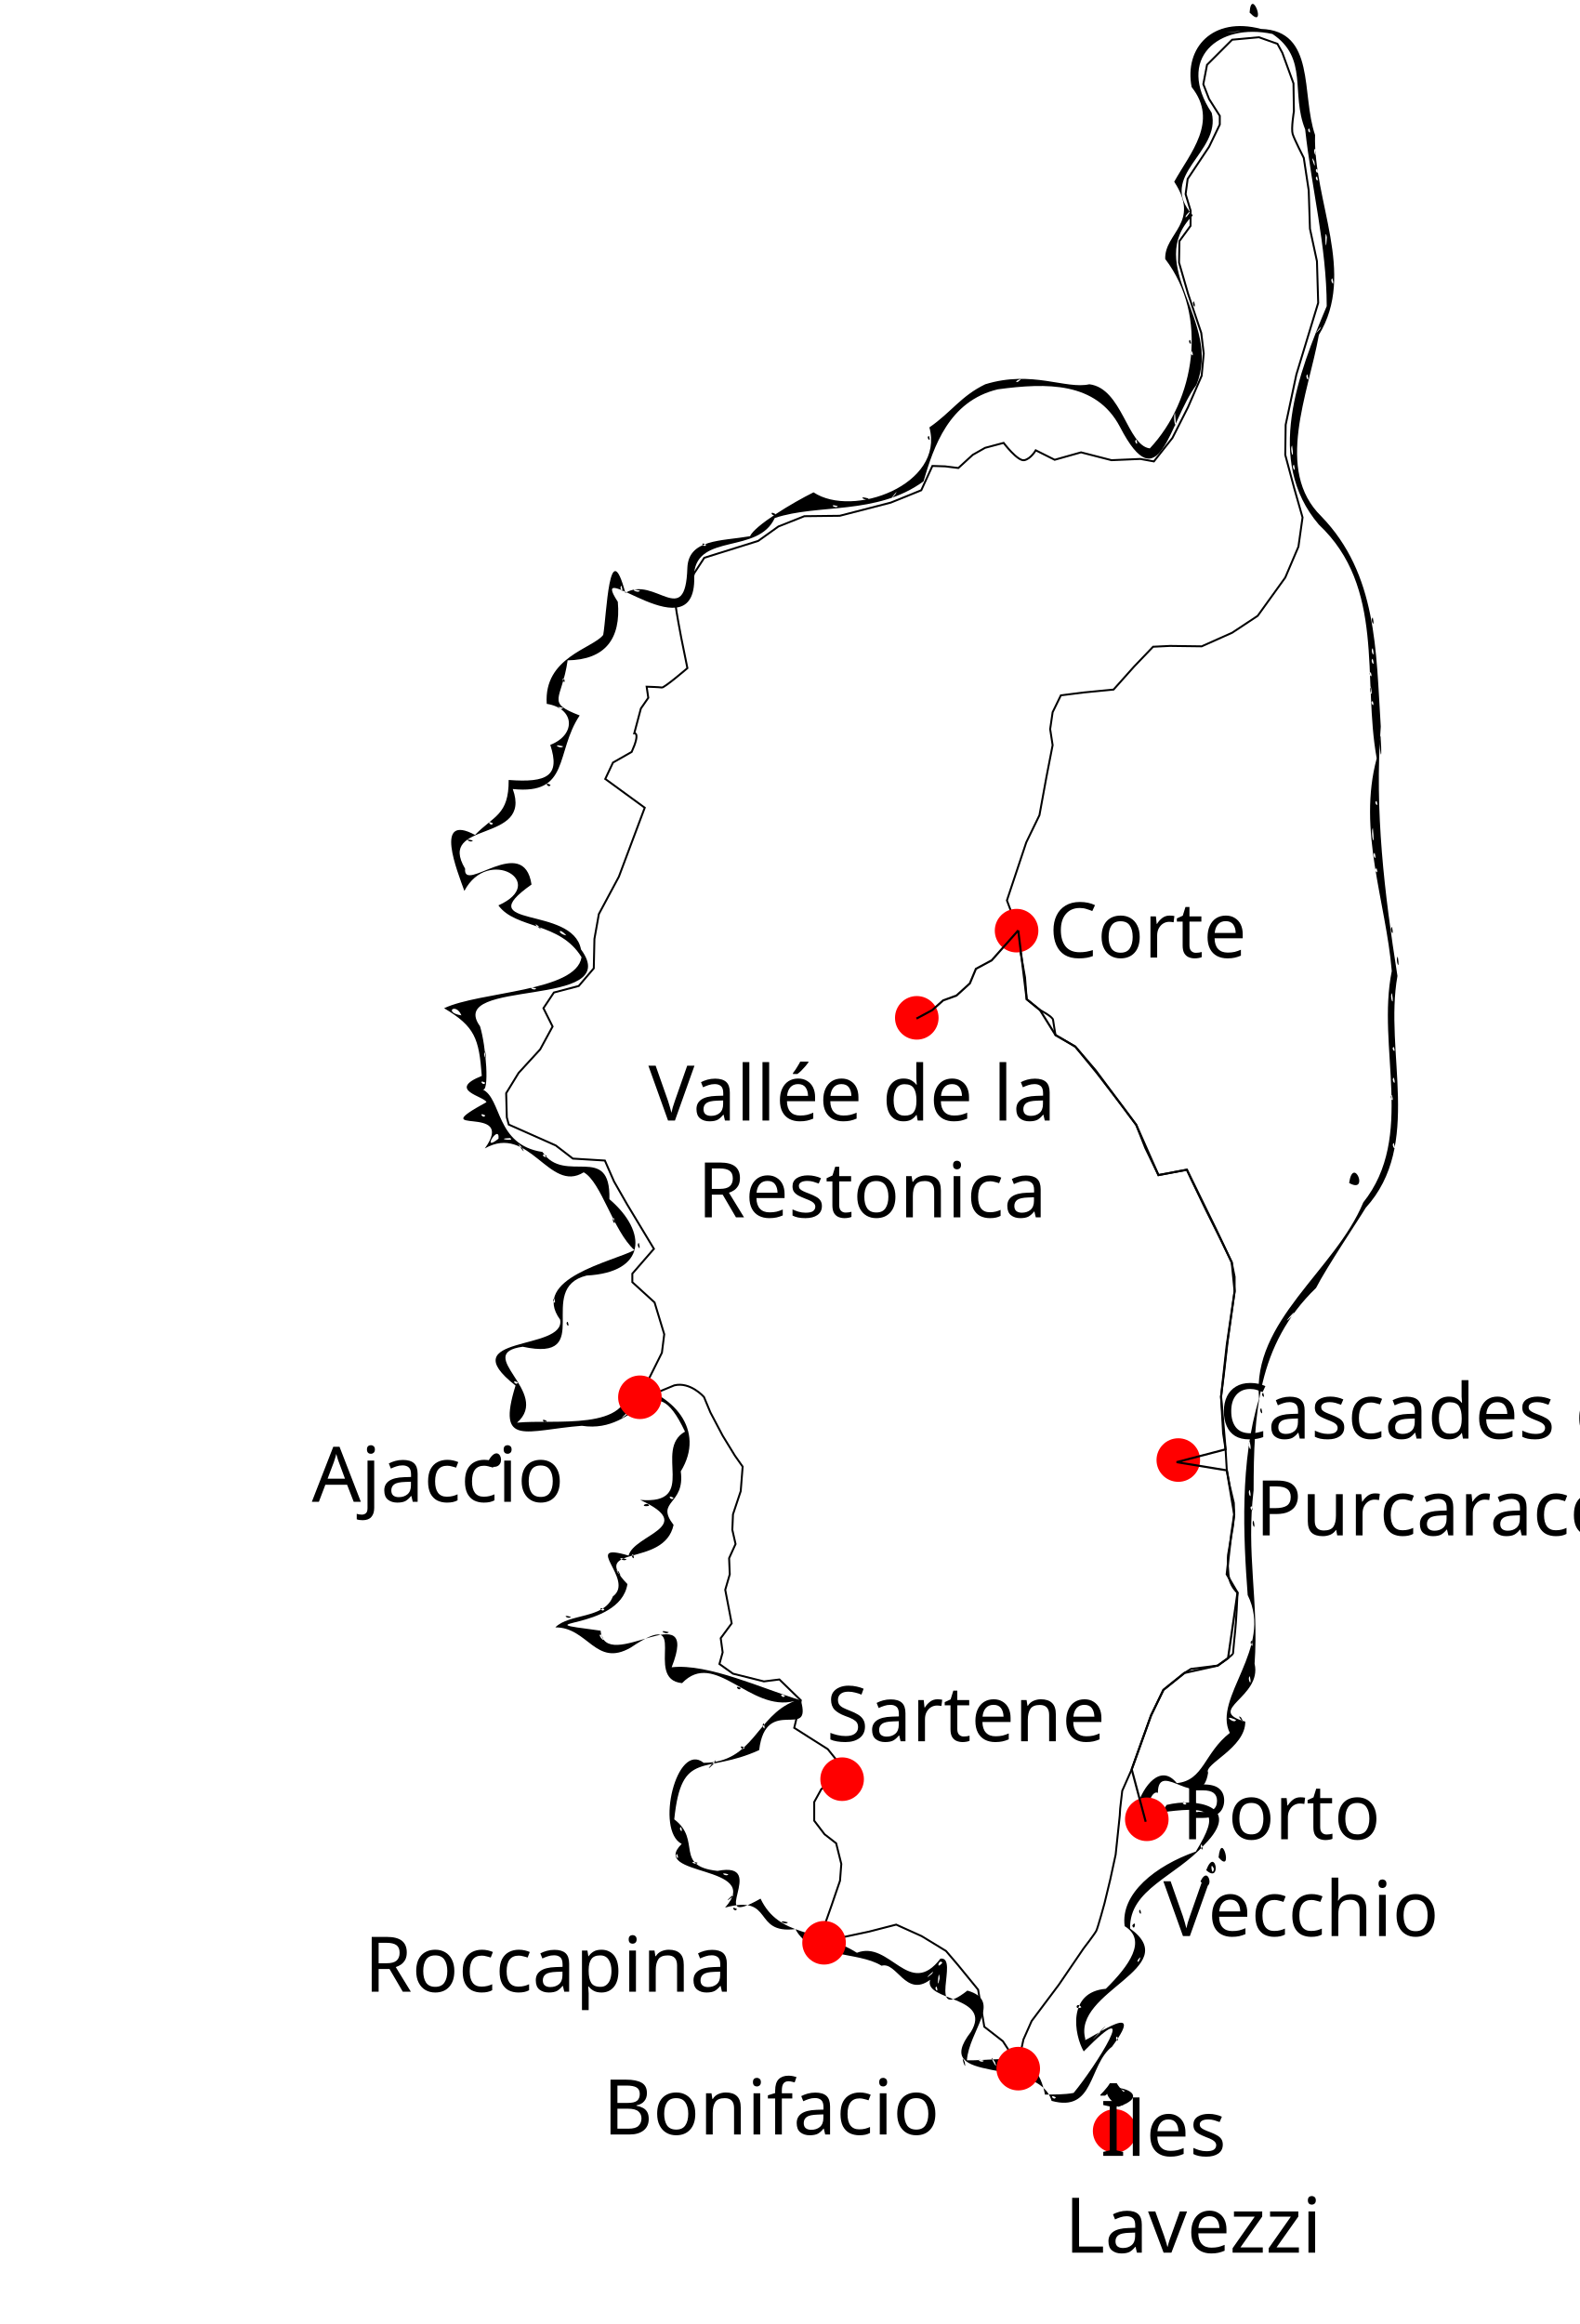
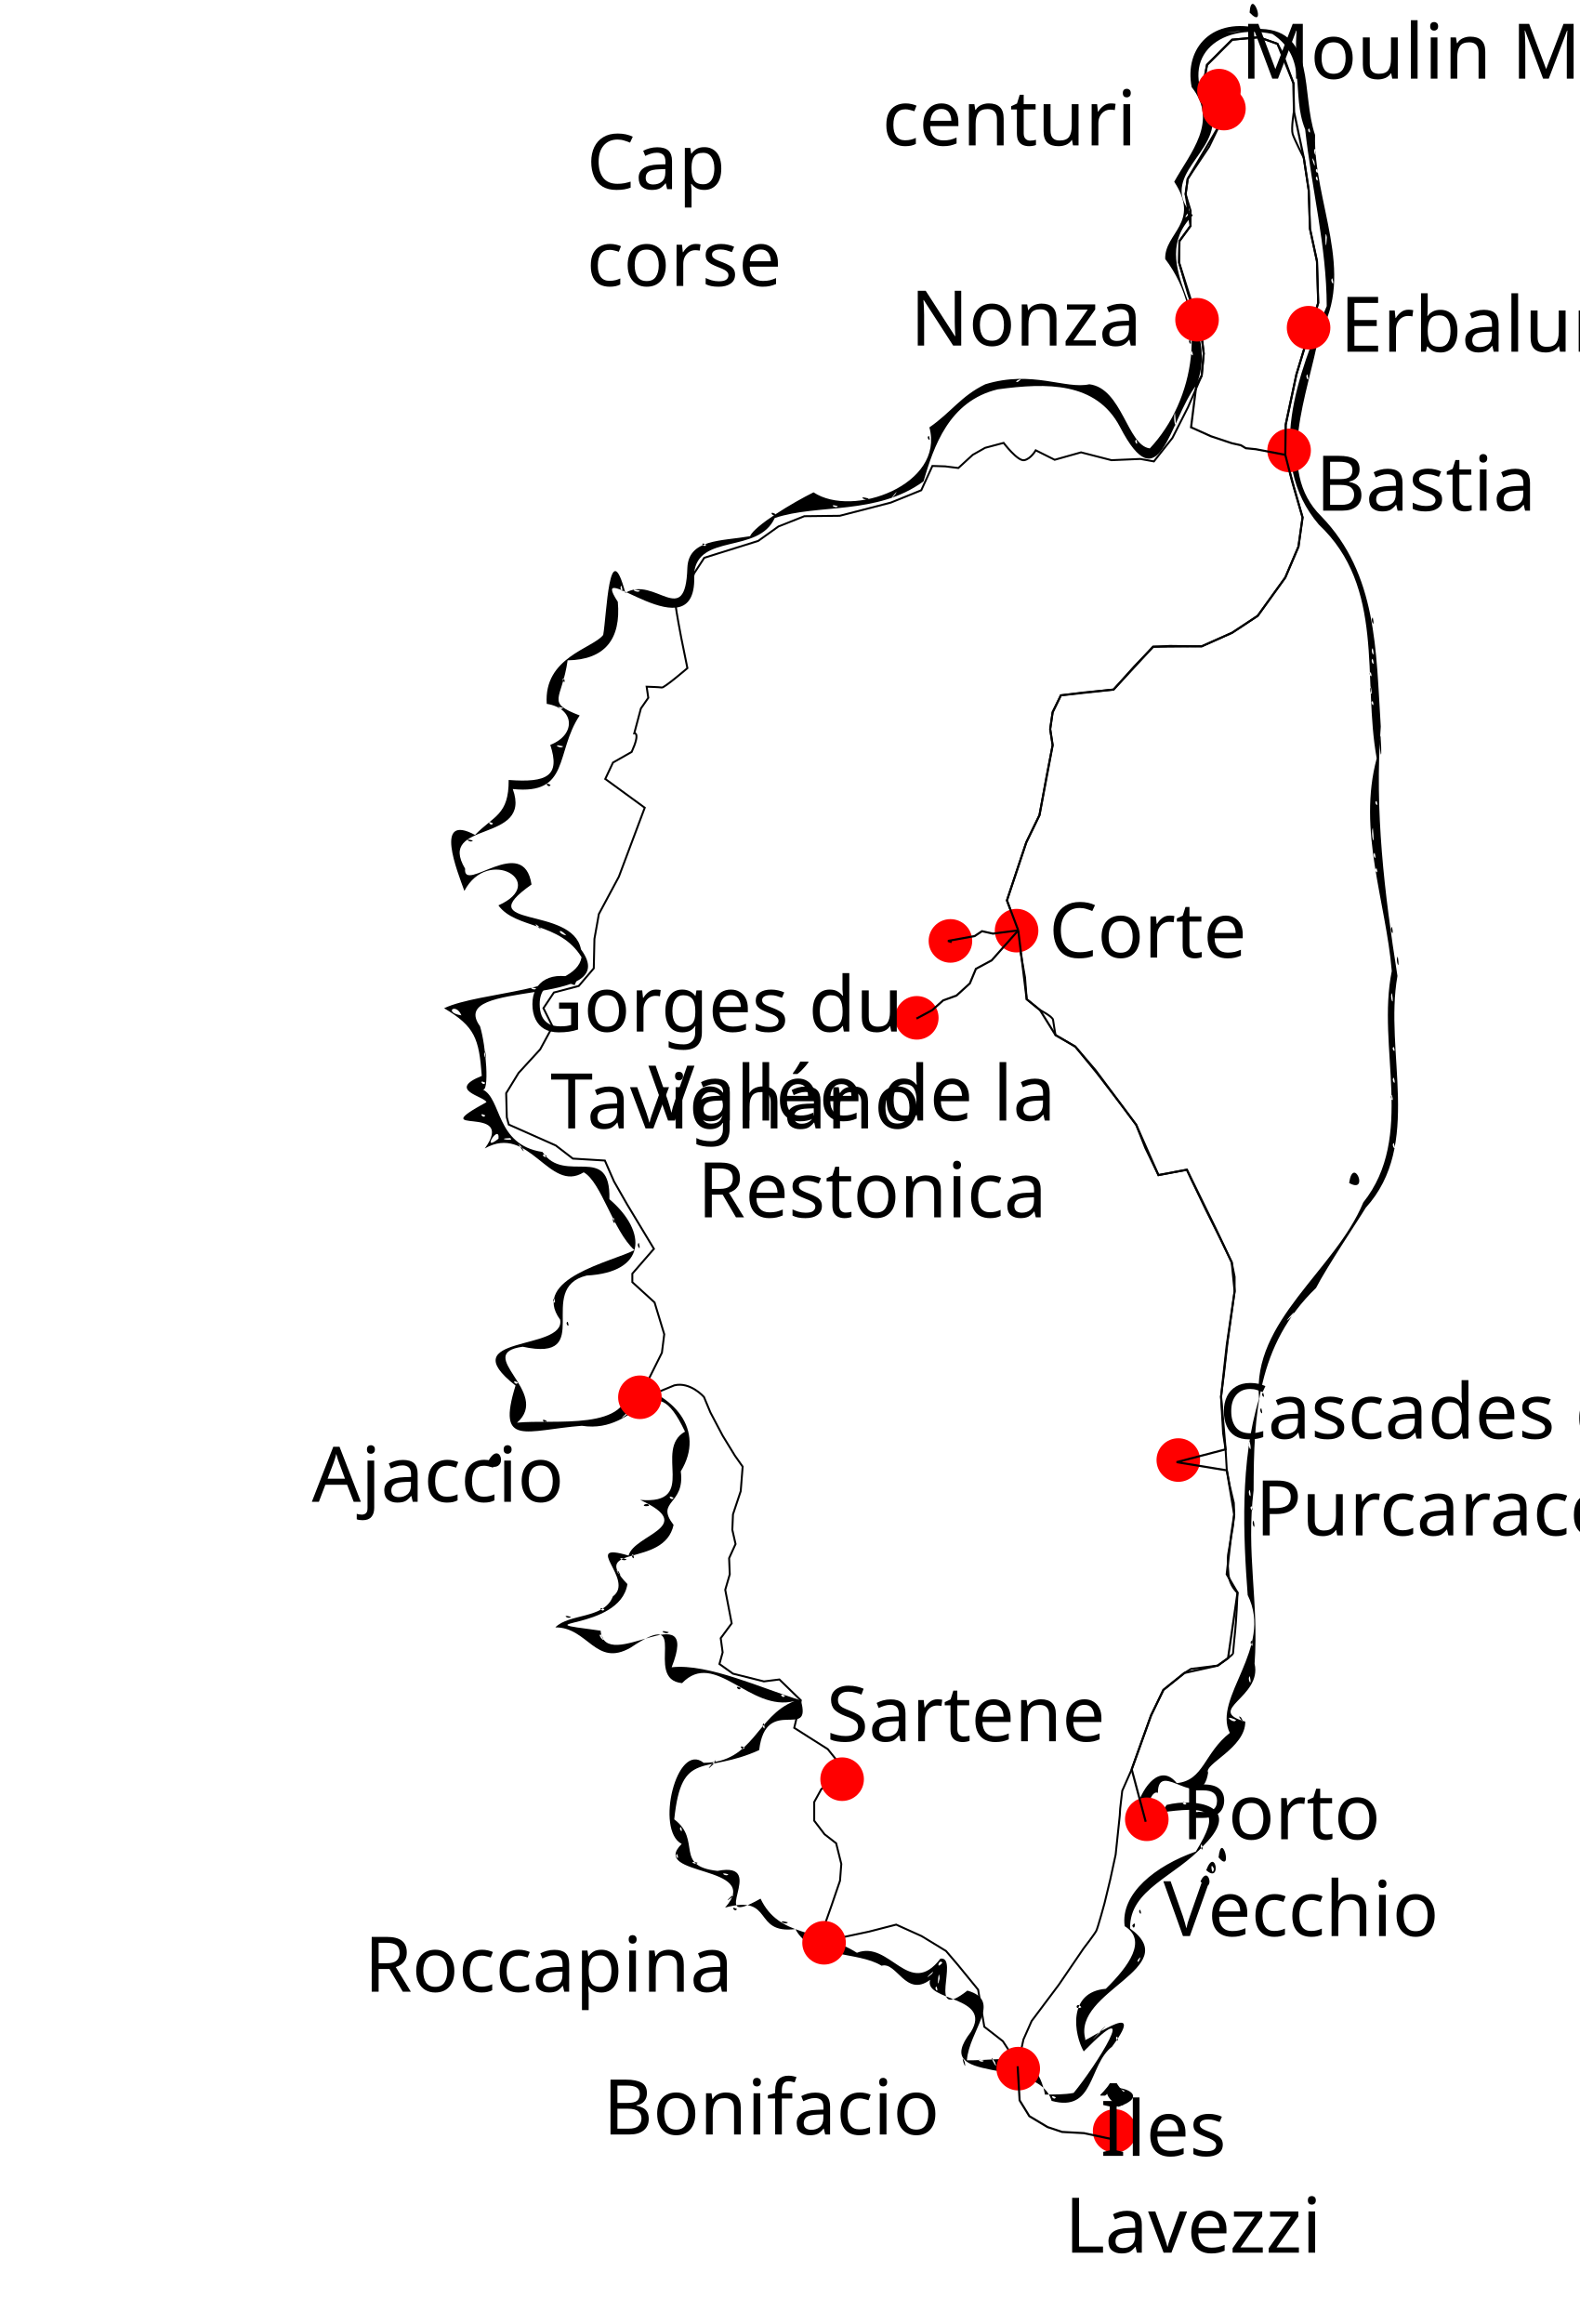
<svg xmlns="http://www.w3.org/2000/svg" width="200mm" height="294.213mm" viewBox="0 0 200 320" version="1.1" id="svg8">
  <defs id="defs2" />
  <g id="layer1" transform="translate(0.123429,7.08221)">
    <path id="path1051" style="fill:#000000;stroke-width:0.265" d="m 144.445,287.506 c 1.047,-0.803 -2.003,-4.407 1.058,-0.24 l -0.472,0.399 z m 0.683,-4.497 c -5.708,-4.503 6.688,-2.287 0,0 z m 0.86,-2.206 c -2.081,-0.935 -0.187,0.704 0,0 z m -10.047,1.395 c -1.821,-6.26 -16.89,-2.049 -11.124,-9.486 3.068,-5 -6.54,-4.2 -5.603,-7.189 -3.371,2.496 -4.578,-2.539 -6.693,-1.937 -3.307,-2.056 -9.73,-0.936 -11.863,-5.043 -5.99,0.719 -2.838,-4.813 -9.688,-2.963 5.367,-5.987 -10.58,-4.191 -5.974,-8.768 -3.682,-1.886 -0.688,-14.168 3.031,-11.164 6.897,-0.056 7.213,-6.435 12.496,-8.502 -6.118,1.576 -10.959,-7.177 -15.473,-2.471 -5.538,-0.516 1.629,-10.752 -7.07,-4.899 -4.838,2.799 -5.869,-2.803 -10.387,-2.779 1.907,-1.944 6.74,-1.133 7.922,-4.259 3.125,-2.305 -4.524,-7.619 2.164,-5.629 0.763,-2.909 9.6,-3.985 1.597,-7.663 8.132,0.677 1.743,-6.887 6.173,-9.405 -4.607,-9.757 -6.1,0.438 -14.204,-0.802 -7.632,0.585 -11.799,3.061 -9.132,-5.539 -8.958,-7.023 6.954,-4.693 6.141,-9.071 -4.133,-5.688 7.225,-7.987 10.233,-9.583 -2.932,-2.64 -4.569,-9.37 -6.985,-10.709 -4.755,2.968 -7.484,-6.768 -13.617,-3.289 4.571,-6.349 -8.759,-1.454 0.22,-6.369 -0.264,-0.809 -5.526,-1.656 -0.64,-3.617 -0.388,-5.157 -0.939,-6.796 -5.19,-9.318 4.973,-2.342 18.169,-2.237 18.927,-7.024 -2.984,-4.895 -9.09,-3.87 -11.45,-7.137 6.98,-3.114 -1.41,-8.199 -4.686,-1.991 -0.969,-2.702 -4.247,-10.791 1.467,-7.709 2.555,-2.647 4.668,-2.715 4.633,-7.568 5.331,0.4 7.132,-0.564 5.73,-4.832 3.614,-1.404 3.373,-5.056 -0.486,-5.648 -0.444,-6.425 6.344,-7.616 7.775,-9.491 0.48,-2.663 0.809,-14.155 3.052,-5.79 4.051,-2.437 8.268,5.108 8.538,-3.413 0.14,-4.018 4.644,-3.699 8.631,-4.39 0.65,-1.471 5.864,-4.619 8.749,-6.04 5.42,3.601 18.08,-1.078 15.955,-8.945 3.007,-2.075 4.348,-4.325 7.695,-5.937 6.471,-1.989 11.061,0.732 14.337,-6.36e-4 4.521,0.559 5.221,8.444 8.324,8.83 6.236,-6.641 8.122,-18.203 2.122,-26.079 -0.13,-3.589 4.933,-4.988 1.24,-10.636 2.199,-3.981 6.163,-8.277 2.399,-13.037 -1.045,-5.389 2.88,-9.767 9.548,-8.006 7.598,0.234 5.512,9.008 7.451,14.603 -0.268,9.088 5.688,19.047 0.527,27.519 -1.448,8.151 -6.151,18.639 0.327,24.987 7.726,7.973 7.524,18.523 8.194,28.948 -0.87,11.63 0.507,22.986 2.297,34.346 -1.874,10.501 3.513,23.222 -4.373,31.924 -0.997,1.675 -5.468,8.315 -6.832,11.026 -8.148,7.876 -8.585,17.489 -8.605,27.865 -1.054,8.645 0.734,15.321 0.134,23.873 1.091,4.645 -6.9,6.395 -1.282,7.978 0.047,3.624 -5.782,5.881 -5.116,7.027 -0.884,5.855 -6.888,-2.068 -6.921,2.793 -1.524,-0.839 -3.136,8.366 1.206,1.654 3.95,-0.998 10.597,0.097 5.186,5.487 -3.942,4.405 -10.344,6.114 -10.216,11.528 7.503,5.449 -7.986,8.619 -6.164,15.222 -0.89,1.159 9.134,-6.334 3.68,1.045 -3.27,2.525 -2.385,9.111 -8.327,7.47 z m 0.583,-0.497 c -1.048,-0.556 -0.247,0.596 0,0 z m 2.453,-0.605 c 2.976,-3.576 9.637,-14.099 1.387,-5.709 -1.318,-2.272 -2.309,-8.171 3.045,-8.626 3.231,-3.184 5.725,-6.707 2.593,-8.621 -0.602,-4.477 4.233,-8.325 9.798,-10.273 3.422,-5.551 2.047,-6.223 -3.883,-5.509 -8.418,8.776 -3.178,-9.446 1.264,-3.913 3.734,-0.381 3.726,-4.112 7.304,-6.916 -2.427,-4.827 6.069,-11.683 2.459,-18.98 -0.606,-8.066 -1.08,-18.4 1.569,-27.046 -1.029,-10.692 10.444,-17.622 14.352,-27.019 7.21,-9.049 1.788,-21.355 3.924,-31.856 -0.81,-9.628 -4.745,-19.348 -2.075,-29.289 -1.995,-10.987 1.207,-23.559 -7.981,-32.2 -7.505,-8.821 -2.802,-20.79 1.098,-30.071 -0.023,-8.302 -2.082,-16.17 -2.97,-24.331 -2.018,-5.021 0.495,-9.781 -4.505,-13.142 -7.505,-1.594 -13.306,3.45 -8.364,10.863 1.338,5.469 -7.62,8.603 -2.607,14.111 -6.857,6.958 4.093,14.575 0.493,23.359 -3.783,5.032 -5.046,16.364 -10.536,5.746 -3.278,-6.194 -10.064,-6.062 -16.821,-5.146 -6.739,1.615 -8.811,7.903 -10.224,12.67 -6.458,4.717 -14.533,3.042 -20.485,5.048 -2.287,5.003 -10.585,2.057 -11.109,7.629 0.721,11.743 -14.967,-2.934 -10.505,3.908 0.464,5.156 -1.801,7.98 -6.911,8.061 -0.78,5.514 -3.101,5.751 1.659,7.588 -3.403,5.109 -1.288,10.965 -9.215,10.13 2.763,7.549 -10.547,4.253 -6.564,10.968 -0.322,3.534 8.076,-4.931 9.147,2.183 -8.7,6.139 5.639,2.797 6.813,8.93 6.101,8.272 -18.736,3.888 -13.906,10.583 0.843,2.727 1.332,9.281 0.323,8.685 2.723,1.242 1.765,7.65 8.276,8.625 3.06,4.597 9.416,-1.368 9.218,6.5 5.304,4.516 5.097,10.089 -3.129,10.515 -7.278,1.772 1.439,12.02 -8.805,9.803 -6.955,0.974 4.001,6.279 -0.787,10.459 4.941,-0.523 15.983,1.287 15.181,-5.355 6.339,1.188 10.865,6.367 7.371,12.056 0.638,4.666 -3.583,4.021 -0.991,7.376 -1.29,5.979 -11.752,2.558 -6.357,8.15 -1.039,6.608 -15.408,4.878 -3.692,6.412 0.583,6.226 13.871,-5.35 9.785,5.04 5.041,-0.568 12.601,2.983 17.793,4.553 1.599,5.674 -4.82,-0.83 -5.742,6.851 -7.514,3.427 -10.69,-0.227 -11.694,9.534 3.842,2.874 -0.092,6.447 5.959,7.099 7.277,-1.427 -1.873,8.259 5.925,3.819 2.56,5.383 7.981,4.104 13.272,7.455 4.54,-1.786 7.19,6.418 11.507,0.803 2.686,-0.328 -2.058,8.936 3.71,4.404 4.908,1.402 0.251,5.457 -0.071,9.596 5.027,0.107 9.526,-1.715 10.757,4.729 1.319,-0.031 2.642,0.01 3.949,-0.235 z m -32.367,-42.009 c -0.577,-3.983 3.875,0.61 0,0 z m 70.306,-83.281 c 0.563,-3.878 2.845,1.597 0,0 z m -45.568,-34.779 c -1.22,-3.735 3.487,0.408 0,0 z m 2.074,157.824 c -0.894,-1.073 -1.251,-0.731 0,0 z m -9.451,-2.027 c -0.76,-1.561 0.335,1.822 0,0 z m 4.159,0.011 c -1.28,-1.914 0.68,1.881 0,0 z m -1.521,-0.175 c -1.457,-0.429 -0.264,0.463 0,0 z m 18.371,-3.314 c -0.509,0.115 0.379,1.16 0,0 z m -2.413,-0.546 c 2.787,-3.109 -3.069,3.096 0,0 z m -2.53,-3.49 c -0.633,-0.903 -1.071,0.507 0,0 z m -19.928,-2.843 c -0.509,0.115 0.379,1.16 0,0 z m 0.412,-1.133 c -0.122,-1.919 -0.467,2.272 0,0 z m -1.088,-0.603 c 0.918,-1.128 -1.729,1.364 0,0 z m 1.466,-1.561 c -0.468,-0.65 -0.965,1.152 0,0 z m 27.289,-0.761 c -0.749,0.512 -0.314,1.151 0,0 z m -41.825,-2.137 c -1.048,-0.556 -0.247,0.596 0,0 z m -6.736,-2.66 c -1.764,-0.483 -0.318,0.481 0,0 z m 48.528,-1.728 c -0.509,0.115 0.379,1.16 0,0 z m -55.55,-0.11 c -1.048,-0.556 -0.247,0.596 0,0 z m -0.688,-1.626 c 0.918,-1.128 -1.729,1.364 0,0 z m -0.497,-3.152 c -1.457,-0.429 -0.264,0.463 0,0 z m -4.233,-1.587 c -1.457,-0.429 -0.264,0.463 0,0 z m -2.796,-1.197 c -0.509,0.115 0.379,1.16 0,0 z m 72.226,-1.339 c -0.463,0.264 0.429,1.457 0,0 z m -71.697,-2.365 c -0.509,0.115 0.379,1.16 0,0 z m 71.852,-1.978 c -1.457,-0.429 -0.264,0.463 0,0 z m -2.254,-1.308 c -1.048,-0.556 -0.247,0.596 0,0 z m -65.148,-5.396 c 1.354,-1.892 -1.974,1.924 0,0 z m 4.294,-2.277 c -1.048,-0.556 -0.247,0.596 0,0 z m 2.628,-3.346 c -0.463,0.264 0.429,1.457 0,0 z m 65.045,-0.463 c -2.081,-0.935 -0.187,0.704 0,0 z m 0.694,-0.335 c -0.879,-0.685 0.837,1.443 0,0 z M 99.218,226.404 c -1.048,-0.556 -0.247,0.596 0,0 z m -6.085,-1.058 c -1.048,-0.556 -0.247,0.596 0,0 z m 70.105,-1.621 c -0.439,0.339 0.392,1.744 0,0 z m 0.256,-4.9 c -0.463,0.264 0.429,1.457 0,0 z m -89.56,-0.789 c -0.856,-0.339 0.958,1.72 0,0 z m 9.287,-0.377 c -1.764,-0.483 -0.318,0.48 0,0 z m -13.499,-2.118 c -1.457,-0.429 -0.264,0.463 0,0 z m 4.625,-1.043 c -1.048,-0.556 -0.247,0.596 0,0 z m 1.957,-5.202 c -0.879,-0.685 0.837,1.443 0,0 z m 1.097,-1.69 c -1.764,-0.483 -0.318,0.48 0,0 z m 0.903,-0.67 c -0.509,0.115 0.379,1.16 0,0 z m 85.463,-4.642 c -0.439,0.339 0.392,1.744 0,0 z m -0.267,-1.973 c -0.509,0.115 0.379,1.16 0,0 z m -82.995,-0.054 c -0.121,-0.71 -1.565,0.237 0,0 z m 3.368,-1.114 c -1.048,-0.556 -0.247,0.596 0,0 z m 79.365,-1.092 c -0.439,0.339 0.392,1.744 0,0 z m -0.001,-6.62 c -0.426,0.393 0.412,2.049 0,0 z m -96.827,-2.872 c -1.048,-0.556 -0.247,0.596 0,0 z m 10.953,-0.832 c 0.918,-1.128 -1.729,1.364 0,0 z m 87.454,-0.926 c -0.463,0.264 0.429,1.457 0,0 z m 0.27,-2.1 c -0.509,0.115 0.379,1.16 0,0 z M 62.44,183.277 c -1.048,-0.556 -0.247,0.596 0,0 z m 6.867,-8.356 c -0.509,0.115 0.379,1.16 0,0 z m 99.699,-0.744 c 1.354,-1.892 -1.974,1.924 0,0 z M 67.455,171.745 c -0.509,0.115 0.379,1.16 0,0 z M 79.091,164.056 c -0.463,0.264 0.429,1.457 0,0 z m -3.44,-3.44 c -0.463,0.264 0.429,1.457 0,0 z m -9.243,-8.56 c -1.048,-0.556 -0.247,0.596 0,0 z m -3.422,-1.151 c -1.364,-1.555 0.971,1.74 0,0 z m 120.085,-0.607 c -0.463,0.264 0.429,1.457 0,0 z M 59.767,149.711 c 0.195,-2.195 -2.538,2.029 0,0 z m 1.592,-0.086 c -2.309,0.075 0.883,0.486 0,0 z m -3.417,-3.125 c -1.048,-0.556 -0.247,0.596 0,0 z m 124.866,-2.817 c -0.463,0.264 0.429,1.457 0,0 z m -124.866,-1.681 c -1.048,-0.556 -0.247,0.596 0,0 z m 125.13,-0.7 c -0.463,0.264 0.429,1.457 0,0 z M 57.933,137.735 c -0.439,0.339 0.392,1.744 0,0 z m 125.145,-0.65 c -0.509,0.115 0.379,1.16 0,0 z m -128.42,-4.356 c -0.751,-1.825 -2.549,-0.408 0,0 z m 128.161,-3.066 c -0.408,0.48 0.385,2.32 0,0 z M 64.96,129.022 c -1.457,-0.429 -0.264,0.463 0,0 z m 118.654,-4.386 c -0.408,0.48 0.385,2.32 0,0 z M 69.105,121.714 c -1.132,-1.241 -1.258,-0.21 0,0 z m 113.712,-1.177 c -0.439,0.339 0.392,1.744 0,0 z m -117.129,0.358 c -0.894,-1.073 -1.251,-0.731 0,0 z m 115.01,-8.416 c -0.509,0.115 0.379,1.16 0,0 z m -0.27,-2.133 c -0.463,0.264 0.429,1.457 0,0 z m -0.248,-3.435 c -0.378,0.732 0.367,3.489 0,0 z m -123.951,1.738 c -1.457,-0.429 -0.264,0.463 0,0 z m 2.773,-2.366 c -1.048,-0.556 -0.247,0.596 0,0 z m 121.696,-3.065 c -0.509,0.115 0.379,1.16 0,0 z M 66.938,100.991 c -1.048,-0.556 -0.247,0.596 0,0 z M 181.239,94.198 c -0.364,1.011 0.367,5.332 0,0 z M 68.669,95.686 c -1.763,-0.483 -0.318,0.481 0,0 z m -0.005,-5.293 c -1.457,-0.429 -0.264,0.463 0,0 z M 180.168,89.46 c -0.509,0.115 0.379,1.16 0,0 z m -0.263,-2.001 c -0.426,0.393 0.412,2.049 0,0 z M 68.778,86.285 c -0.509,0.115 0.379,1.16 0,0 z m 111.125,-0.794 c -0.509,0.115 0.379,1.16 0,0 z m 0.259,-1.869 c -0.463,0.264 0.429,1.457 0,0 z m 0.008,-1.45 c -0.439,0.339 0.392,1.744 0,0 z m 0,-4.233 c -0.439,0.339 0.392,1.744 0,0 z M 76.71,73.568 c -0.463,0.264 0.429,1.457 0,0 z m 2.542,0.686 c -1.763,-0.483 -0.318,0.481 0,0 z m 9.118,-6.336 c -1.048,-0.556 -0.247,0.596 0,0 z m 9.525,-4.233 c -1.048,-0.556 -0.247,0.596 0,0 z m 8.604,-1.074 c -1.457,-0.429 -0.264,0.463 0,0 z m 4.238,-1.057 c -1.763,-0.483 -0.318,0.481 0,0 z m 3.667,-0.554 c 0.802,-1.231 -1.46,1.603 0,0 z m 54.91,-4.101 c -0.463,0.264 0.429,1.457 0,0 z m -0.253,-2.646 c -0.405,0.516 0.398,2.64 0,0 z M 147.624,53.477 c -0.509,0.115 0.379,1.16 0,0 z m -28.575,-0.529 c -0.509,0.115 0.379,1.16 0,0 z m 33.878,-3.187 c -0.378,0.732 0.367,3.489 0,0 z m -21.219,-4.65 c -1.151,0.314 -0.511,0.749 0,0 z m 39.459,-0.646 c -0.463,0.264 0.429,1.457 0,0 z m -15.869,-3.158 c -0.509,0.115 0.379,1.16 0,0 z m -0.265,-1.587 c -0.509,0.115 0.379,1.16 0,0 z m 17.845,-1.472 c 0.802,-1.231 -1.46,1.603 0,0 z m -17.321,-3.836 c -0.463,0.264 0.429,1.457 0,0 z m 19.05,-3.175 c -0.463,0.264 0.429,1.457 0,0 z m -0.758,-5.656 c -0.342,-1.886 -0.177,3.258 0,0 z m -18.758,-3.652 c -1.135,0.923 -0.746,1.441 0,0 z m 17.404,-4.698 c -0.509,0.115 0.379,1.16 0,0 z m 0,-1.058 c -0.509,0.115 0.379,1.16 0,0 z m -0.371,-1.019 c -0.76,-1.561 0.335,1.822 0,0 z m 0.109,-1.77 c -0.439,0.339 0.392,1.744 0,0 z m -0.796,-2.767 c -0.509,0.115 0.379,1.16 0,0 z M 161.375,-2.708 c 2.535,-0.323 -4.218,0.377 0,0 z M 147.046,258.049 c 0.653,-0.943 0.32,0.967 0,0 z m 9.393,-6.07 c 1.262,-2.627 2.016,2.162 0,0 z m 0.794,-1.55 c 1.28,-3.375 2.161,1.962 0,0 z m 1.058,-0.185 c -0.628,-1.388 -0.229,1.398 0,0 z m 0.642,-1.572 c 0.413,-3.91 2.082,2.443 0,0 z m -10.034,-4.91 c 0.32,-0.967 0.653,0.943 0,0 z M 58.094,194.639 c 1.878,-4.268 3.409,1.514 0,0 z M 163.207,-5.356 c 0.25,-3.69 2.477,2.603 0,0 z" />
    <path style="fill:none;stroke:#000000;stroke-width:0.265px;stroke-linecap:butt;stroke-linejoin:miter;stroke-opacity:1" d="m 79,185.732 4.978,-2.059 c 2.22,-0.533 4.085,1.599 4.085,1.599 l 0.888,2.131 1.687,3.197 1.687,2.753 1.066,1.51 -0.266,3.375 -1.066,3.197 -0.089,2.131 0.444,1.954 -0.888,1.954 0.089,2.22 -0.622,2.131 0.888,4.618 -1.51,2.043 0.266,1.954 -0.444,1.599 1.865,1.332 4.263,1.066 2.131,-0.266 2.952,2.874 -0.909,3.787 1.954,1.243 2.664,1.687 2.575,3.197 -3.463,2.309 -0.977,1.776 v 2.575 l 1.421,1.865 1.599,1.243 0.71,2.842 -0.178,2.309 -1.154,3.375 -1.066,3.019 2.754,1.355 3.459,-0.737 3.743,-0.964 3.516,1.588 3.346,2.041 1.644,1.928 2.779,3.402 0.851,5.103 2.552,1.985 1.701,2.608 0.34,0.851 0.794,-3.686 1.134,-2.552 3.743,-4.99 3.402,-4.99 c 0,0 1.531,-1.985 1.758,-2.438 0.227,-0.454 1.134,-3.799 1.134,-3.799 l 0.794,-3.289 0.737,-3.402 0.567,-5.387 0.057,-0.964 0.284,-2.438 1.304,-2.949 1.418,-3.969 1.248,-3.459 1.701,-3.516 2.892,-2.325 0.907,-0.567 3.686,-0.454 1.418,-1.021 c 0,0 0.68,-0.567 0.68,-0.624 0,-0.057 0.17,-1.871 0.17,-1.871 0,0 0.227,-1.871 0.34,-4.196 l 0.113,-2.325 c 0,0 -1.077,-0.851 -1.248,-2.552 -0.17,-1.701 -0.057,-2.665 -0.057,-2.665 l 0.68,-3.969 0.17,-1.588 -0.057,-1.588 -0.567,-2.382 -0.397,-2.098 -0.17,-2.892 -0.34,-2.211 -0.284,-5.047 0.397,-3.119 0.51,-4.48 0.964,-6.918 v -1.985 l -0.397,-1.985 -1.361,-2.835 -2.155,-4.31 -1.985,-4.139 -0.68,-1.474 -3.913,0.737 -1.815,-3.743 -1.248,-3.175 -1.985,-2.665 -3.402,-4.423 -3.005,-3.686 -2.722,-1.588 c 0,0 -0.284,-1.644 -0.34,-2.098 -0.057,-0.454 -1.815,-1.361 -1.815,-1.361 l -1.815,-1.474 -0.227,-3.005 -0.737,-4.139 -0.202,-2.335 -1.556,-4.129 2.665,-7.995 1.815,-3.743 0.964,-5.274 0.851,-4.366 -0.34,-2.211 0.34,-2.325 1.134,-2.325 3.175,-0.397 4.083,-0.397 2.835,-3.175 2.608,-2.722 2.325,-0.113 4.366,0.057 4.196,-1.871 3.516,-2.325 3.799,-5.274 1.815,-4.253 0.567,-4.026 -1.134,-3.969 -1.248,-4.65 0.057,-4.139 1.474,-6.918 3.005,-9.867 -0.17,-5.727 -0.964,-4.48 -0.17,-5.274 -0.68,-4.48 c 0,0 -1.304,-2.552 -1.531,-3.289 -0.227,-0.737 0.17,-3.119 0.17,-3.119 l -0.057,-3.856 -1.531,-4.196 -0.68,-1.248 -2.552,-0.907 -3.686,0.34 -3.459,3.459 -0.51,2.665 0.794,2.041 1.474,2.325 v 1.191 l -1.474,3.062 -2.949,4.423 -0.284,2.098 0.69,2.277 -0.01,2.089 -1.531,2.098 -0.057,2.949 1.248,4.31 1.815,5.387 0.34,2.835 -0.284,3.062 -1.871,4.31 -2.155,4.253 -2.552,3.232 -1.871,-0.34 -3.969,0.17 -4.196,-1.077 -3.629,1.021 -2.608,-1.304 c 0,0 -0.68,1.191 -1.588,1.361 -0.907,0.17 -2.835,-2.382 -2.835,-2.382 l -2.552,0.68 -1.701,0.964 -1.985,1.815 -1.815,-0.227 -1.758,-0.057 -1.531,3.346 -4.196,1.701 -7.031,1.815 -4.877,0.057 -3.572,1.418 -2.779,1.985 -5.444,1.701 -1.985,0.624 -1.409,2.154 -1.256,3.913 c 0,0 -1.191,0.34 -1.248,0.567 -0.057,0.227 0.737,4.366 0.737,4.366 l 0.851,4.196 c 0,0 -3.175,2.722 -3.516,2.665 -0.34,-0.057 -2.098,-0.113 -2.098,-0.113 l 0.227,1.531 -1.021,1.474 -0.907,3.402 c 0,0 0.881,-0.165 -0.357,2.573 l -2.576,1.466 -1.064,2.257 5.436,3.961 -3.563,9.501 -2.756,5.145 -0.609,3.418 -0.09,4.051 -2.071,2.431 -3.421,0.9 -1.441,2.161 1.26,2.521 -1.711,3.151 -2.971,3.241 -1.711,2.791 0.09,3.331 0.27,0.99 6.482,2.881 2.341,1.801 4.412,0.27 1.26,2.881 1.801,3.151 3.691,6.122 -2.971,3.421 v 1.17 l 3.061,2.791 1.333,4.382 -0.321,2.543 z" id="path98" />
    <circle style="fill:#ff0000;fill-opacity:1;stroke:none;stroke-width:4;stroke-linecap:round;stroke-dashoffset:113.386" id="path842" cx="79.241" cy="185.313" r="3" />
    <text xml:space="preserve" style="font-style:normal;font-weight:normal;font-size:10.583px;line-height:1.25;font-family:sans-serif;fill:#000000;fill-opacity:1;stroke:none;stroke-width:0.265" x="34.059" y="199.707" id="text878">
      <tspan id="tspan876" x="34.059" y="199.707" style="font-style:normal;font-variant:normal;font-weight:normal;font-stretch:normal;font-family:Kiona;-inkscape-font-specification:Kiona;stroke-width:0.265">Ajaccio</tspan>
    </text>
    <circle style="fill:#ff0000;fill-opacity:1;stroke:none;stroke-width:4;stroke-linecap:round;stroke-dashoffset:113.386" id="path842-2" cx="107.09" cy="237.899" r="3" />
    <circle style="fill:#ff0000;fill-opacity:1;stroke:none;stroke-width:4;stroke-linecap:round;stroke-dashoffset:113.386" id="path842-2-2" cx="104.603" cy="260.426" r="3" />
    <circle style="fill:#ff0000;fill-opacity:1;stroke:none;stroke-width:4;stroke-linecap:round;stroke-dashoffset:113.386" id="path842-2-2-7" cx="131.346" cy="277.757" r="3" />
    <text xml:space="preserve" style="font-style:normal;font-weight:normal;font-size:10.583px;line-height:1.25;font-family:sans-serif;fill:#000000;fill-opacity:1;stroke:none;stroke-width:0.265" x="104.925" y="232.679" id="text878-3">
      <tspan id="tspan876-7" x="104.925" y="232.679" style="font-style:normal;font-variant:normal;font-weight:normal;font-stretch:normal;font-family:Kiona;-inkscape-font-specification:Kiona;stroke-width:0.265">Sartene</tspan>
    </text>
    <text xml:space="preserve" style="font-style:normal;font-weight:normal;font-size:10.583px;line-height:1.25;font-family:sans-serif;fill:#000000;fill-opacity:1;stroke:none;stroke-width:0.265" x="41.274" y="267.164" id="text878-3-5">
      <tspan id="tspan876-7-5" x="41.274" y="267.164" style="font-style:normal;font-variant:normal;font-weight:normal;font-stretch:normal;font-family:Kiona;-inkscape-font-specification:Kiona;stroke-width:0.265">Roccapina</tspan>
    </text>
    <text xml:space="preserve" style="font-style:normal;font-weight:normal;font-size:10.583px;line-height:1.25;font-family:sans-serif;fill:#000000;fill-opacity:1;stroke:none;stroke-width:0.265" x="74.162" y="286.822" id="text878-3-5-8">
      <tspan id="tspan876-7-5-1" x="74.162" y="286.822" style="font-style:normal;font-variant:normal;font-weight:normal;font-stretch:normal;font-family:Kiona;-inkscape-font-specification:Kiona;stroke-width:0.265">Bonifacio</tspan>
    </text>
    <circle style="fill:#ff0000;fill-opacity:1;stroke:none;stroke-width:4;stroke-linecap:round;stroke-dashoffset:113.386" id="path842-2-2-7-1" cx="144.622" cy="286.342" r="3" />
    <text xml:space="preserve" style="font-style:normal;font-weight:normal;font-size:10.583px;line-height:1.25;font-family:sans-serif;text-align:center;text-anchor:middle;fill:#000000;fill-opacity:1;stroke:none;stroke-width:0.265" x="162.32" y="289.766" id="text878-3-5-8-5">
      <tspan id="tspan876-7-5-1-5" x="162.32" y="289.766" style="font-style:normal;font-variant:normal;font-weight:normal;font-stretch:normal;font-family:Kiona;-inkscape-font-specification:Kiona;text-align:center;text-anchor:middle;stroke-width:0.265">Îles </tspan>
      <tspan x="162.32" y="303.096" style="font-style:normal;font-variant:normal;font-weight:normal;font-stretch:normal;font-family:Kiona;-inkscape-font-specification:Kiona;text-align:center;text-anchor:middle;stroke-width:0.265" id="tspan975">Lavezzi</tspan>
    </text>
    <circle style="fill:#ff0000;fill-opacity:1;stroke:none;stroke-width:4;stroke-linecap:round;stroke-dashoffset:113.386" id="path842-2-2-7-1-0" cx="149.051" cy="243.422" r="3" />
    <text xml:space="preserve" style="font-style:normal;font-weight:normal;font-size:10.583px;line-height:1.25;font-family:sans-serif;text-align:center;text-anchor:middle;fill:#000000;fill-opacity:1;stroke:none;stroke-width:0.265" x="177.178" y="246.171" id="text878-3-5-8-5-5">
      <tspan x="177.178" y="246.171" style="font-style:normal;font-variant:normal;font-weight:normal;font-stretch:normal;font-family:Kiona;-inkscape-font-specification:Kiona;text-align:center;text-anchor:middle;stroke-width:0.265" id="tspan975-3">Porto</tspan>
      <tspan x="177.178" y="259.501" style="font-style:normal;font-variant:normal;font-weight:normal;font-stretch:normal;font-family:Kiona;-inkscape-font-specification:Kiona;text-align:center;text-anchor:middle;stroke-width:0.265" id="tspan1015">Vecchio</tspan>
    </text>
    <circle style="fill:#ff0000;fill-opacity:1;stroke:none;stroke-width:4;stroke-linecap:round;stroke-dashoffset:113.386" id="path842-2-2-7-1-0-6" cx="131.117" cy="121.063" r="3" />
    <text xml:space="preserve" style="font-style:normal;font-weight:normal;font-size:10.583px;line-height:1.25;font-family:sans-serif;fill:#000000;fill-opacity:1;stroke:none;stroke-width:0.265" x="135.559" y="124.77" id="text878-3-2">
      <tspan id="tspan876-7-51" x="135.559" y="124.77" style="font-style:normal;font-variant:normal;font-weight:normal;font-stretch:normal;font-family:Kiona;-inkscape-font-specification:Kiona;stroke-width:0.265">Corte</tspan>
    </text>
    <circle style="fill:#ff0000;fill-opacity:1;stroke:none;stroke-width:4;stroke-linecap:round;stroke-dashoffset:113.386" id="path842-2-2-7-1-0-0" cx="153.39" cy="193.958" r="3" />
    <text xml:space="preserve" style="font-style:normal;font-weight:normal;font-size:10.583px;line-height:1.25;font-family:sans-serif;text-align:center;text-anchor:middle;fill:#000000;fill-opacity:1;stroke:none;stroke-width:0.265" x="199.398" y="191" id="text878-3-5-8-5-5-4">
      <tspan x="199.398" y="191" style="font-style:normal;font-variant:normal;font-weight:normal;font-stretch:normal;font-family:Kiona;-inkscape-font-specification:Kiona;text-align:center;text-anchor:middle;stroke-width:0.265" id="tspan1015-5">Cascades de</tspan>
      <tspan x="199.398" y="204.331" style="font-style:normal;font-variant:normal;font-weight:normal;font-stretch:normal;font-family:Kiona;-inkscape-font-specification:Kiona;text-align:center;text-anchor:middle;stroke-width:0.265" id="tspan1103">Purcaraccia</tspan>
    </text>
    <path style="fill:none;stroke:#000000;stroke-width:0.288px;stroke-linecap:butt;stroke-linejoin:miter;stroke-opacity:1" d="m 148.899,243.762 -1.927,-7.216 2.665,-7.428 1.701,-3.516 2.892,-2.325 4.593,-1.021 1.418,-1.021 1.304,-9.016 -1.487,-2.533 0.628,-5.523 0.406,-2.719 -1.021,-6.067 -6.916,-1.13 6.746,-1.762 -0.624,-7.258 0.781,-7.046 1.09,-7.47 -0.397,-3.969 -2.074,-4.375 -4.107,-8.383 -3.913,0.737 -3.062,-6.918 -5.612,-7.527 -2.78,-3.247 -2.722,-1.588 -2.155,-3.459 -1.815,-1.474 -1.166,-9.48 v 0" id="path1105" />
    <circle style="fill:#ff0000;fill-opacity:1;stroke:none;stroke-width:4;stroke-linecap:round;stroke-dashoffset:113.386" id="path842-8" cx="117.374" cy="133.068" r="3" />
    <text xml:space="preserve" style="font-style:normal;font-weight:normal;font-size:10.583px;line-height:1.25;font-family:sans-serif;text-align:center;text-anchor:middle;fill:#000000;fill-opacity:1;stroke:none;stroke-width:0.265" x="118.105" y="147.209" id="text878-3-5-8-5-5-4-5">
      <tspan x="118.105" y="147.209" style="font-style:normal;font-variant:normal;font-weight:normal;font-stretch:normal;font-family:Kiona;-inkscape-font-specification:Kiona;text-align:center;text-anchor:middle;stroke-width:0.265" id="tspan1103-9">Vallée de la</tspan>
      <tspan x="118.105" y="160.539" style="font-style:normal;font-variant:normal;font-weight:normal;font-stretch:normal;font-family:Kiona;-inkscape-font-specification:Kiona;text-align:center;text-anchor:middle;stroke-width:0.265" id="tspan1145">Restonica</tspan>
    </text>
    <path style="fill:none;stroke:#000000;stroke-width:0.288px;stroke-linecap:butt;stroke-linejoin:miter;stroke-opacity:1" d="m 131.347,121.027 -3.656,4.123 -2.173,1.17 -0.836,2.006 -1.839,1.672 -1.839,0.669 -1.505,1.337 -2.173,1.17 v 0" id="path1147" />
+     <path style="fill:none;stroke:#000000;stroke-width:0.288px;stroke-linecap:butt;stroke-linejoin:miter;stroke-opacity:1" d="m 131.265,277.43 0.271,4.694 1.337,2.173 2.508,1.505 2.006,0.669 3.009,0.167 4.049,0.868 v 0" id="path1149" />
+     <circle style="fill:#ff0000;fill-opacity:1;stroke:none;stroke-width:4;stroke-linecap:round;stroke-dashoffset:113.386" id="path842-2-2-7-1-0-6-8" cx="122.007" cy="122.476" r="3" />
+     <text xml:space="preserve" style="font-style:normal;font-weight:normal;font-size:10.583px;line-height:1.25;font-family:sans-serif;text-align:center;text-anchor:middle;fill:#000000;fill-opacity:1;stroke:none;stroke-width:0.265" x="99.289" y="134.959" id="text878-3-5-8-5-5-4-5-9">
+       <tspan x="99.289" y="134.959" style="font-style:normal;font-variant:normal;font-weight:normal;font-stretch:normal;font-family:Kiona;-inkscape-font-specification:Kiona;text-align:center;text-anchor:middle;stroke-width:0.265" id="tspan1145-0">Gorges du</tspan>
+       <tspan x="99.289" y="148.289" style="font-style:normal;font-variant:normal;font-weight:normal;font-stretch:normal;font-family:Kiona;-inkscape-font-specification:Kiona;text-align:center;text-anchor:middle;stroke-width:0.265" id="tspan1189">Tavignano</tspan>
+     </text>
+     <path style="fill:none;stroke:#000000;stroke-width:0.288px;stroke-linecap:butt;stroke-linejoin:miter;stroke-opacity:1" d="m 131.347,121.027 -3.489,0.445 -1.505,-0.334 -1.003,0.669 -3.678,0.669 0.502,0.167" id="path1191" />
+     <circle style="fill:#ff0000;fill-opacity:1;stroke:none;stroke-width:4;stroke-linecap:round;stroke-dashoffset:113.386" id="path842-2-2-7-1-0-6-7" cx="168.648" cy="54.938" r="3" />
+     <text xml:space="preserve" style="font-style:normal;font-weight:normal;font-size:10.583px;line-height:1.25;font-family:sans-serif;fill:#000000;fill-opacity:1;stroke:none;stroke-width:0.265" x="172.309" y="63.231" id="text878-3-2-8">
+       <tspan id="tspan876-7-51-0" x="172.309" y="63.231" style="font-style:normal;font-variant:normal;font-weight:normal;font-stretch:normal;font-family:Kiona;-inkscape-font-specification:Kiona;stroke-width:0.265">Bastia</tspan>
+     </text>
+     <path style="fill:none;stroke:#000000;stroke-width:0.288px;stroke-linecap:butt;stroke-linejoin:miter;stroke-opacity:1" d="m 131.347,121.027 -1.556,-4.129 2.665,-7.995 1.815,-3.743 1.815,-9.64 -0.34,-2.211 0.34,-2.325 1.134,-2.325 7.258,-0.794 5.444,-5.897 6.691,-0.057 4.196,-1.871 3.516,-2.325 3.799,-5.274 1.815,-4.253 0.567,-4.026 -1.455,-4.997 -0.927,-3.622 v 0" id="path1226" />
+     <text xml:space="preserve" style="font-style:normal;font-weight:normal;font-size:10.583px;line-height:1.25;font-family:sans-serif;fill:#000000;fill-opacity:1;stroke:none;stroke-width:0.265" x="71.897" y="18.96" id="text878-3-2-8-0">
+       <tspan id="tspan876-7-51-0-9" x="71.897" y="18.96" style="font-style:normal;font-variant:normal;font-weight:normal;font-stretch:normal;font-family:Kiona;-inkscape-font-specification:Kiona;stroke-width:0.265">Cap</tspan>
+       <tspan x="71.897" y="32.29" style="font-style:normal;font-variant:normal;font-weight:normal;font-stretch:normal;font-family:Kiona;-inkscape-font-specification:Kiona;stroke-width:0.265" id="tspan1246">corse</tspan>
+     </text>
+     <path style="fill:none;stroke:#000000;stroke-width:0.288px;stroke-linecap:butt;stroke-linejoin:miter;stroke-opacity:1" d="m 168.123,55.544 0.057,-4.139 1.474,-6.918 3.005,-9.867 -0.17,-5.727 -0.964,-4.48 -0.17,-5.274 -0.68,-4.48 -1.361,-6.408 -0.057,-3.856 -2.211,-5.444 -2.552,-0.907 -3.686,0.34 -3.459,3.459 -0.51,2.665 0.794,2.041 1.474,2.325 v 1.191 l -4.423,7.485 -0.284,2.098 0.68,4.366 -1.531,2.098 -0.057,2.949 3.062,9.697 0.34,2.835 -0.284,3.062 -0.734,1.272 -0.729,5.828 2.743,1.234 2.88,0.96 1.234,0.274 0.686,0.411 1.372,0.137 z" id="path1248" />
+     <circle style="fill:#ff0000;fill-opacity:1;stroke:none;stroke-width:4;stroke-linecap:round;stroke-dashoffset:113.386" id="path842-2-2-7-1-0-6-7-8" cx="171.332" cy="38.041" r="3" />
+     <text xml:space="preserve" style="font-style:normal;font-weight:normal;font-size:10.583px;line-height:1.25;font-family:sans-serif;fill:#000000;fill-opacity:1;stroke:none;stroke-width:0.265" x="175.656" y="41.344" id="text878-3-2-8-2">
+       <tspan id="tspan876-7-51-0-0" x="175.656" y="41.344" style="font-style:normal;font-variant:normal;font-weight:normal;font-stretch:normal;font-family:Kiona;-inkscape-font-specification:Kiona;stroke-width:0.265">Erbalunga</tspan>
+     </text>
+     <circle style="fill:#ff0000;fill-opacity:1;stroke:none;stroke-width:4;stroke-linecap:round;stroke-dashoffset:113.386" id="path842-2-2-7-1-0-6-7-8-3" cx="158.988" cy="5.399" r="3" />
+     <text xml:space="preserve" style="font-style:normal;font-weight:normal;font-size:10.583px;line-height:1.25;font-family:sans-serif;fill:#000000;fill-opacity:1;stroke:none;stroke-width:0.265" x="161.978" y="3.748" id="text878-3-2-8-2-4">
+       <tspan id="tspan876-7-51-0-0-3" x="161.978" y="3.748" style="font-style:normal;font-variant:normal;font-weight:normal;font-stretch:normal;font-family:Kiona;-inkscape-font-specification:Kiona;stroke-width:0.265">Moulin Mattei</tspan>
+     </text>
+     <circle style="fill:#ff0000;fill-opacity:1;stroke:none;stroke-width:4;stroke-linecap:round;stroke-dashoffset:113.386" id="path842-2-2-7-1-0-6-7-8-3-7" cx="159.674" cy="7.868" r="3" />
+     <text xml:space="preserve" style="font-style:normal;font-weight:normal;font-size:10.583px;line-height:1.25;font-family:sans-serif;fill:#000000;fill-opacity:1;stroke:none;stroke-width:0.265" x="112.602" y="12.937" id="text878-3-2-8-2-9">
+       <tspan id="tspan876-7-51-0-0-6" x="112.602" y="12.937" style="font-style:normal;font-variant:normal;font-weight:normal;font-stretch:normal;font-family:Kiona;-inkscape-font-specification:Kiona;stroke-width:0.265">centuri</tspan>
+     </text>
+     <circle style="fill:#ff0000;fill-opacity:1;stroke:none;stroke-width:4;stroke-linecap:round;stroke-dashoffset:113.386" id="path842-2-2-7-1-0-6-7-8-3-7-4" cx="155.971" cy="36.944" r="3" />
+     <text xml:space="preserve" style="font-style:normal;font-weight:normal;font-size:10.583px;line-height:1.25;font-family:sans-serif;fill:#000000;fill-opacity:1;stroke:none;stroke-width:0.265" x="116.477" y="40.505" id="text878-3-2-8-2-9-0">
+       <tspan id="tspan876-7-51-0-0-6-6" x="116.477" y="40.505" style="font-style:normal;font-variant:normal;font-weight:normal;font-stretch:normal;font-family:Kiona;-inkscape-font-specification:Kiona;stroke-width:0.265">Nonza</tspan>
+     </text>
  </g>
</svg>
